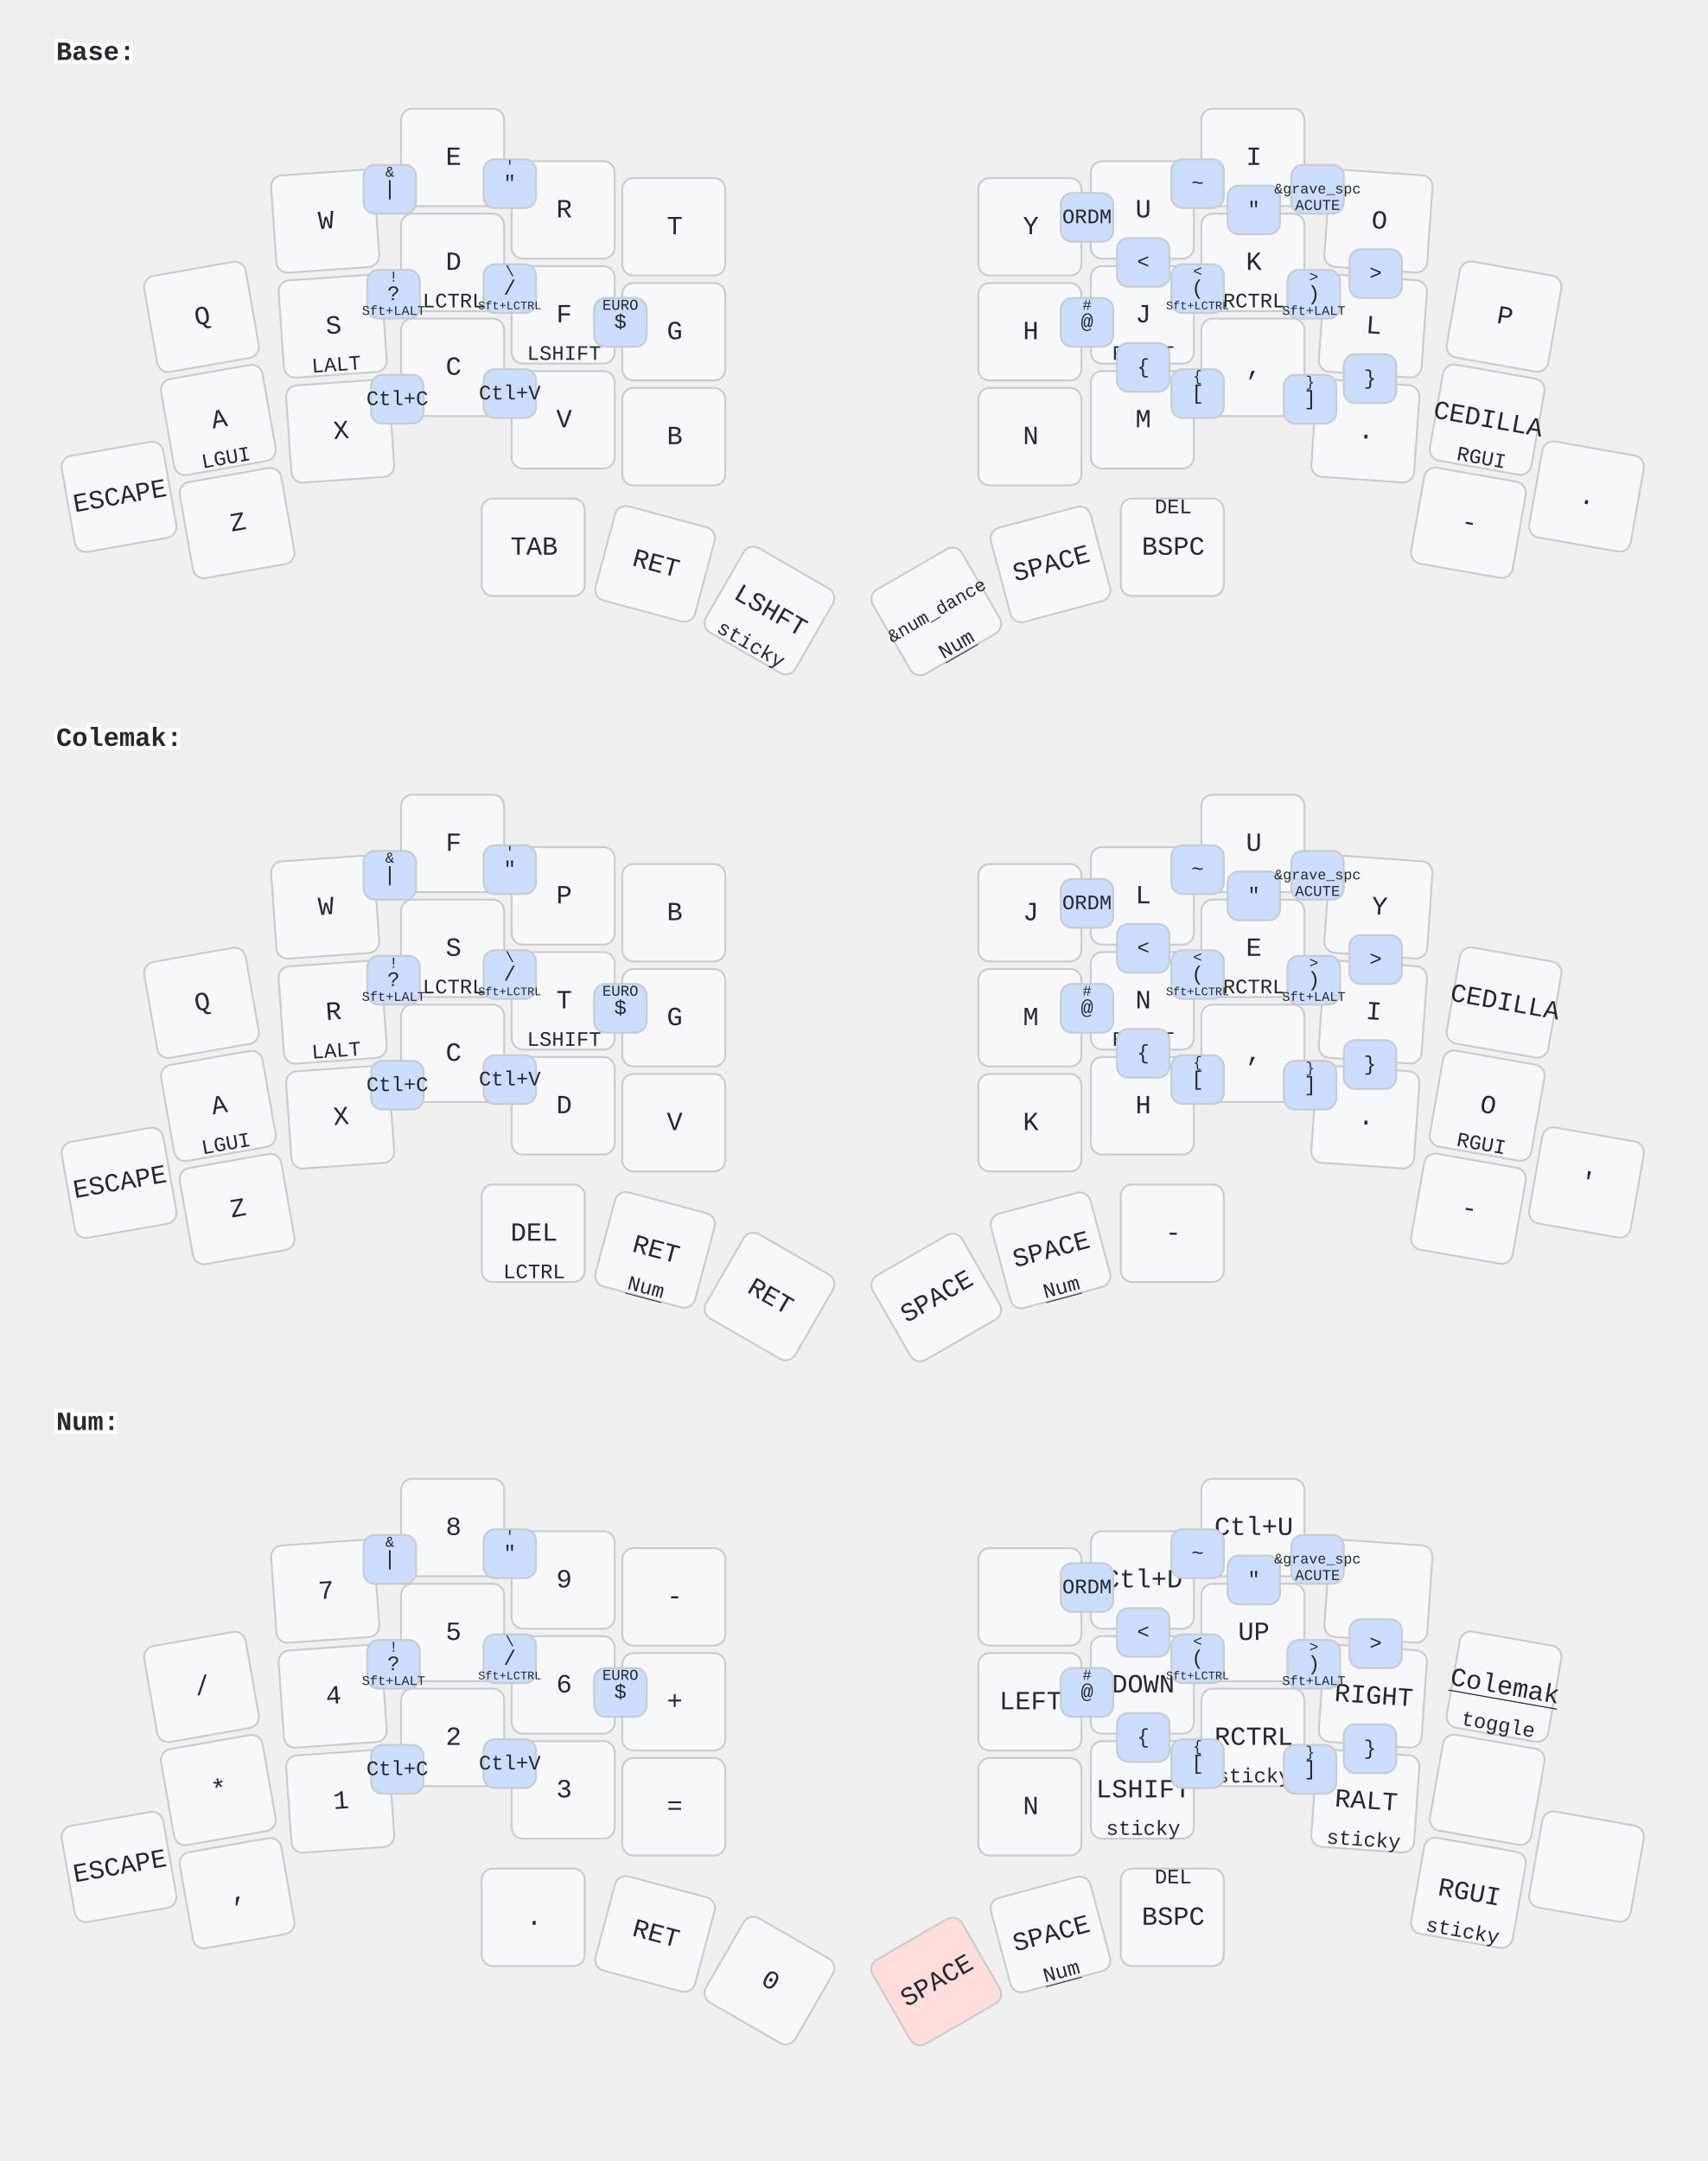
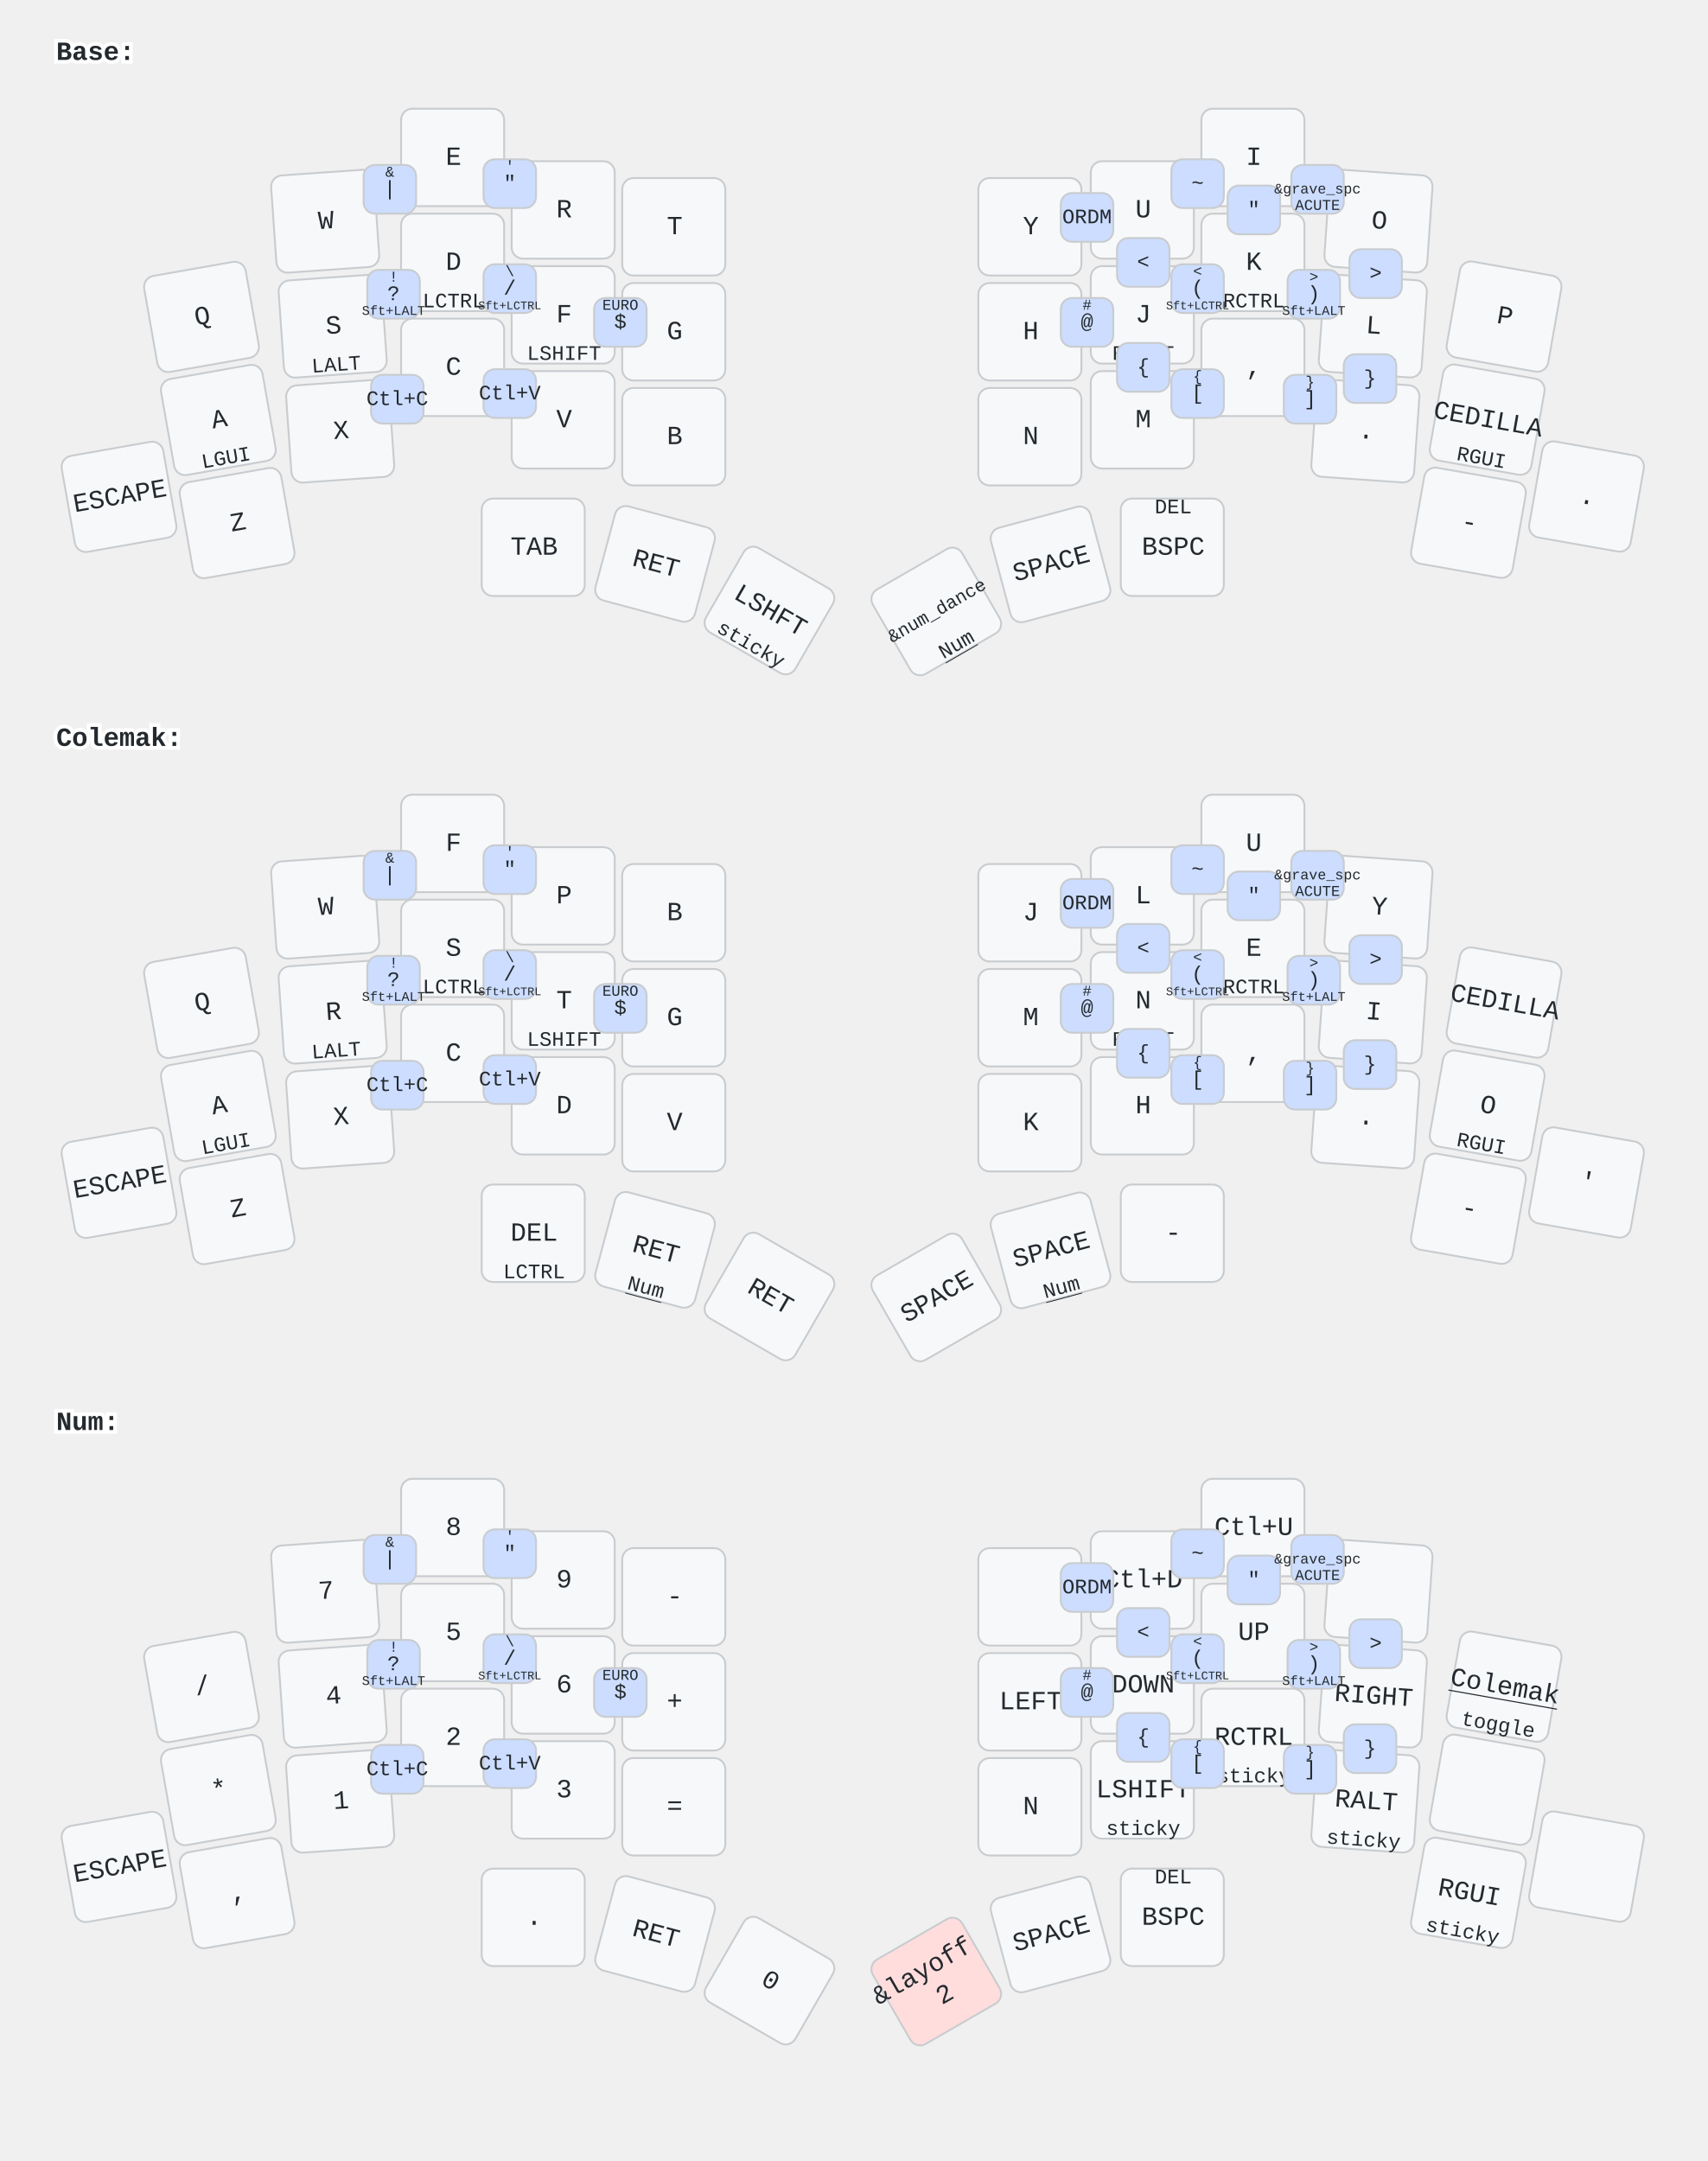
<svg xmlns="http://www.w3.org/2000/svg" width="911" height="1153" viewBox="0 0 911 1153" class="keymap">
  <style>/* inherit to force styles through use tags */
svg path {
    fill: inherit;
}

/* font and background color specifications */
svg.keymap {
    font-family: SFMono-Regular,Consolas,Liberation Mono,Menlo,monospace;
    font-size: 14px;
    font-kerning: normal;
    text-rendering: optimizeLegibility;
    fill: #24292e;
}

/* default key styling */
rect.key {
    fill: #f6f8fa;
}

rect.key, rect.combo {
    stroke: #c9cccf;
    stroke-width: 1;
}

/* default key side styling, only used is draw_key_sides is set */
rect.side {
    filter: brightness(90%);
}

/* color accent for combo boxes */
rect.combo, rect.combo-separate {
    fill: #cdf;
}

/* color accent for held keys */
rect.held, rect.combo.held {
    fill: #fdd;
}

/* color accent for ghost (optional) keys */
rect.ghost, rect.combo.ghost {
    stroke-dasharray: 4, 4;
    stroke-width: 2;
}

text {
    text-anchor: middle;
    dominant-baseline: middle;
}

/* styling for layer labels */
text.label {
    font-weight: bold;
    text-anchor: start;
    stroke: white;
    stroke-width: 4;
    paint-order: stroke;
}

/* styling for optional footer */
text.footer {
    text-anchor: end;
    dominant-baseline: auto;
    stroke: white;
    stroke-width: 4;
    paint-order: stroke;
}

/* styling for combo tap, and key non-tap label text */
text.combo, text.hold, text.shifted, text.left, text.right {
    font-size: 11px;
}

text.hold {
    text-anchor: middle;
    dominant-baseline: auto;
}

text.shifted {
    text-anchor: middle;
    dominant-baseline: hanging;
}

text.left {
    text-anchor: start;
}

text.right {
    text-anchor: end;
}

text.layer-activator {
    text-decoration: underline;
}

/* styling for hold/shifted label text in combo box */
text.combo.hold, text.combo.shifted, text.combo.left, text.combo.right {
    font-size: 8px;
}

/* lighter symbol for transparent keys */
text.trans {
    fill: #7b7e81;
}

/* styling for combo dendrons */
path.combo {
    stroke-width: 1;
    stroke: gray;
    fill: none;
}

/* Start Tabler Icons Cleanup */
/* cannot use height/width with glyphs */
.icon-tabler &gt; path {
    fill: inherit;
    stroke: inherit;
    stroke-width: 2;
}
/* hide tabler's default box */
.icon-tabler &gt; path[stroke="none"][fill="none"] {
    visibility: hidden;
}
/* End Tabler Icons Cleanup */
</style>
  <g transform="translate(30, 0)" class="layer-Base">
    <text x="0" y="28" class="label" id="Base">Base:</text>
    <g transform="translate(0, 56)">
      <g transform="translate(78, 113) rotate(-10.0)" class="key keypos-0">
        <rect rx="6" ry="6" x="-28" y="-26" width="55" height="52" class="key" />
        <text x="0" y="0" class="key tap">Q</text>
      </g>
      <g transform="translate(144, 62) rotate(-4.0)" class="key keypos-1">
        <rect rx="6" ry="6" x="-28" y="-26" width="55" height="52" class="key" />
        <text x="0" y="0" class="key tap">W</text>
      </g>
      <g transform="translate(212, 28)" class="key keypos-2">
        <rect rx="6" ry="6" x="-28" y="-26" width="55" height="52" class="key" />
        <text x="0" y="0" class="key tap">E</text>
      </g>
      <g transform="translate(271, 56)" class="key keypos-3">
        <rect rx="6" ry="6" x="-28" y="-26" width="55" height="52" class="key" />
        <text x="0" y="0" class="key tap">R</text>
      </g>
      <g transform="translate(330, 65)" class="key keypos-4">
        <rect rx="6" ry="6" x="-28" y="-26" width="55" height="52" class="key" />
        <text x="0" y="0" class="key tap">T</text>
      </g>
      <g transform="translate(520, 65)" class="key keypos-5">
        <rect rx="6" ry="6" x="-28" y="-26" width="55" height="52" class="key" />
        <text x="0" y="0" class="key tap">Y</text>
      </g>
      <g transform="translate(580, 56)" class="key keypos-6">
        <rect rx="6" ry="6" x="-28" y="-26" width="55" height="52" class="key" />
        <text x="0" y="0" class="key tap">U</text>
      </g>
      <g transform="translate(639, 28)" class="key keypos-7">
        <rect rx="6" ry="6" x="-28" y="-26" width="55" height="52" class="key" />
        <text x="0" y="0" class="key tap">I</text>
      </g>
      <g transform="translate(706, 62) rotate(4.0)" class="key keypos-8">
        <rect rx="6" ry="6" x="-28" y="-26" width="55" height="52" class="key" />
        <text x="0" y="0" class="key tap">O</text>
      </g>
      <g transform="translate(773, 113) rotate(10.0)" class="key keypos-9">
        <rect rx="6" ry="6" x="-28" y="-26" width="55" height="52" class="key" />
        <text x="0" y="0" class="key tap">P</text>
      </g>
      <g transform="translate(87, 168) rotate(-10.0)" class="key keypos-10">
        <rect rx="6" ry="6" x="-28" y="-26" width="55" height="52" class="key" />
        <text x="0" y="0" class="key tap">A</text>
        <text x="0" y="24" class="key hold">LGUI</text>
      </g>
      <g transform="translate(148, 118) rotate(-4.0)" class="key keypos-11">
        <rect rx="6" ry="6" x="-28" y="-26" width="55" height="52" class="key" />
        <text x="0" y="0" class="key tap">S</text>
        <text x="0" y="24" class="key hold">LALT</text>
      </g>
      <g transform="translate(212, 84)" class="key keypos-12">
        <rect rx="6" ry="6" x="-28" y="-26" width="55" height="52" class="key" />
        <text x="0" y="0" class="key tap">D</text>
        <text x="0" y="24" class="key hold">LCTRL</text>
      </g>
      <g transform="translate(271, 112)" class="key keypos-13">
        <rect rx="6" ry="6" x="-28" y="-26" width="55" height="52" class="key" />
        <text x="0" y="0" class="key tap">F</text>
        <text x="0" y="24" class="key hold">LSHIFT</text>
      </g>
      <g transform="translate(330, 121)" class="key keypos-14">
        <rect rx="6" ry="6" x="-28" y="-26" width="55" height="52" class="key" />
        <text x="0" y="0" class="key tap">G</text>
      </g>
      <g transform="translate(520, 121)" class="key keypos-15">
        <rect rx="6" ry="6" x="-28" y="-26" width="55" height="52" class="key" />
        <text x="0" y="0" class="key tap">H</text>
      </g>
      <g transform="translate(580, 112)" class="key keypos-16">
        <rect rx="6" ry="6" x="-28" y="-26" width="55" height="52" class="key" />
        <text x="0" y="0" class="key tap">J</text>
        <text x="0" y="24" class="key hold">RSHFT</text>
      </g>
      <g transform="translate(639, 84)" class="key keypos-17">
        <rect rx="6" ry="6" x="-28" y="-26" width="55" height="52" class="key" />
        <text x="0" y="0" class="key tap">K</text>
        <text x="0" y="24" class="key hold">RCTRL</text>
      </g>
      <g transform="translate(703, 118) rotate(4.0)" class="key keypos-18">
        <rect rx="6" ry="6" x="-28" y="-26" width="55" height="52" class="key" />
        <text x="0" y="0" class="key tap">L</text>
        <text x="0" y="24" class="key hold">LALT</text>
      </g>
      <g transform="translate(764, 168) rotate(10.0)" class="key keypos-19">
        <rect rx="6" ry="6" x="-28" y="-26" width="55" height="52" class="key" />
        <text x="0" y="0" class="key tap">CEDILLA</text>
        <text x="0" y="24" class="key hold">RGUI</text>
      </g>
      <g transform="translate(34, 209) rotate(-10.0)" class="key keypos-20">
        <rect rx="6" ry="6" x="-28" y="-26" width="55" height="52" class="key" />
        <text x="0" y="0" class="key tap">ESCAPE</text>
      </g>
      <g transform="translate(97, 223) rotate(-10.0)" class="key keypos-21">
        <rect rx="6" ry="6" x="-28" y="-26" width="55" height="52" class="key" />
        <text x="0" y="0" class="key tap">Z</text>
      </g>
      <g transform="translate(152, 174) rotate(-4.0)" class="key keypos-22">
        <rect rx="6" ry="6" x="-28" y="-26" width="55" height="52" class="key" />
        <text x="0" y="0" class="key tap">X</text>
      </g>
      <g transform="translate(212, 140)" class="key keypos-23">
        <rect rx="6" ry="6" x="-28" y="-26" width="55" height="52" class="key" />
        <text x="0" y="0" class="key tap">C</text>
      </g>
      <g transform="translate(271, 168)" class="key keypos-24">
        <rect rx="6" ry="6" x="-28" y="-26" width="55" height="52" class="key" />
        <text x="0" y="0" class="key tap">V</text>
      </g>
      <g transform="translate(330, 177)" class="key keypos-25">
        <rect rx="6" ry="6" x="-28" y="-26" width="55" height="52" class="key" />
        <text x="0" y="0" class="key tap">B</text>
      </g>
      <g transform="translate(520, 177)" class="key keypos-26">
        <rect rx="6" ry="6" x="-28" y="-26" width="55" height="52" class="key" />
        <text x="0" y="0" class="key tap">N</text>
      </g>
      <g transform="translate(580, 168)" class="key keypos-27">
        <rect rx="6" ry="6" x="-28" y="-26" width="55" height="52" class="key" />
        <text x="0" y="0" class="key tap">M</text>
      </g>
      <g transform="translate(639, 140)" class="key keypos-28">
        <rect rx="6" ry="6" x="-28" y="-26" width="55" height="52" class="key" />
        <text x="0" y="0" class="key tap">,</text>
      </g>
      <g transform="translate(699, 174) rotate(4.0)" class="key keypos-29">
        <rect rx="6" ry="6" x="-28" y="-26" width="55" height="52" class="key" />
        <text x="0" y="0" class="key tap">.</text>
      </g>
      <g transform="translate(754, 223) rotate(10.0)" class="key keypos-30">
        <rect rx="6" ry="6" x="-28" y="-26" width="55" height="52" class="key" />
        <text x="0" y="0" class="key tap">-</text>
      </g>
      <g transform="translate(817, 209) rotate(10.0)" class="key keypos-31">
        <rect rx="6" ry="6" x="-28" y="-26" width="55" height="52" class="key" />
        <text x="0" y="0" class="key tap">.</text>
      </g>
      <g transform="translate(255, 236)" class="key keypos-32">
        <rect rx="6" ry="6" x="-28" y="-26" width="55" height="52" class="key" />
        <text x="0" y="0" class="key tap">TAB</text>
      </g>
      <g transform="translate(320, 245) rotate(15.0)" class="key keypos-33">
        <rect rx="6" ry="6" x="-28" y="-26" width="55" height="52" class="key" />
        <text x="0" y="0" class="key tap">RET</text>
      </g>
      <g transform="translate(381, 270) rotate(30.0)" class="key keypos-34">
        <rect rx="6" ry="6" x="-28" y="-26" width="55" height="52" class="key" />
        <text x="0" y="0" class="key tap">LSHFT</text>
        <text x="0" y="24" class="key hold">sticky</text>
      </g>
      <g transform="translate(470, 270) rotate(-30.0)" class="key keypos-35">
        <rect rx="6" ry="6" x="-28" y="-26" width="55" height="52" class="key" />
        <text x="0" y="0" class="key tap">
          <tspan style="font-size: 70%">&amp;num_dance</tspan>
        </text>
        <a href="#Num">
          <text x="0" y="24" class="key hold layer-activator">Num</text>
        </a>
      </g>
      <g transform="translate(531, 245) rotate(-15.0)" class="key keypos-36">
        <rect rx="6" ry="6" x="-28" y="-26" width="55" height="52" class="key" />
        <text x="0" y="0" class="key tap">SPACE</text>
      </g>
      <g transform="translate(596, 236)" class="key keypos-37">
        <rect rx="6" ry="6" x="-28" y="-26" width="55" height="52" class="key" />
        <text x="0" y="0" class="key tap">BSPC</text>
        <text x="0" y="-24" class="key shifted">DEL</text>
      </g>
      <g class="combo combopos-0">
        <rect rx="6" ry="6" x="166" y="88" width="28" height="26" class="combo" />
        <text x="180" y="101" class="combo tap">?</text>
        <text x="180" y="112" class="combo hold">
          <tspan style="font-size: 88%">Sft+LALT</tspan>
        </text>
        <text x="180" y="90" class="combo shifted">!</text>
      </g>
      <g class="combo combopos-1">
        <rect rx="6" ry="6" x="228" y="85" width="28" height="26" class="combo" />
        <text x="242" y="98" class="combo tap">/</text>
        <text x="242" y="109" class="combo hold">
          <tspan style="font-size: 78%">Sft+LCTRL</tspan>
        </text>
        <text x="242" y="87" class="combo shifted">\</text>
      </g>
      <g class="combo combopos-2">
        <rect rx="6" ry="6" x="168" y="144" width="28" height="26" class="combo" />
        <text x="182" y="157" class="combo tap">Ctl+C</text>
      </g>
      <g class="combo combopos-3">
        <rect rx="6" ry="6" x="228" y="141" width="28" height="26" class="combo" />
        <text x="242" y="154" class="combo tap">Ctl+V</text>
      </g>
      <g class="combo combopos-4">
        <rect rx="6" ry="6" x="595" y="85" width="28" height="26" class="combo" />
        <text x="609" y="98" class="combo tap">(</text>
        <text x="609" y="109" class="combo hold">
          <tspan style="font-size: 78%">Sft+LCTRL</tspan>
        </text>
        <text x="609" y="87" class="combo shifted">&lt;</text>
      </g>
      <g class="combo combopos-5">
        <rect rx="6" ry="6" x="657" y="88" width="28" height="26" class="combo" />
        <text x="671" y="101" class="combo tap">)</text>
        <text x="671" y="112" class="combo hold">
          <tspan style="font-size: 88%">Sft+LALT</tspan>
        </text>
        <text x="671" y="90" class="combo shifted">&gt;</text>
      </g>
      <g class="combo combopos-6">
        <rect rx="6" ry="6" x="595" y="141" width="28" height="26" class="combo" />
        <text x="609" y="154" class="combo tap">[</text>
        <text x="609" y="143" class="combo shifted">{</text>
      </g>
      <g class="combo combopos-7">
        <rect rx="6" ry="6" x="655" y="144" width="28" height="26" class="combo" />
        <text x="669" y="157" class="combo tap">]</text>
        <text x="669" y="146" class="combo shifted">}</text>
      </g>
      <g class="combo combopos-8">
        <rect rx="6" ry="6" x="228" y="29" width="28" height="26" class="combo" />
        <text x="242" y="42" class="combo tap">"</text>
        <text x="242" y="31" class="combo shifted">'</text>
      </g>
      <g class="combo combopos-9">
        <rect rx="6" ry="6" x="164" y="32" width="28" height="26" class="combo" />
        <text x="178" y="45" class="combo tap">|</text>
        <text x="178" y="34" class="combo shifted">&amp;</text>
      </g>
      <g class="combo combopos-10">
        <rect rx="6" ry="6" x="287" y="103" width="28" height="26" class="combo" />
        <text x="301" y="116" class="combo tap">$</text>
        <text x="301" y="105" class="combo shifted">EURO</text>
      </g>
      <g class="combo combopos-11">
        <rect rx="6" ry="6" x="536" y="103" width="28" height="26" class="combo" />
        <text x="550" y="116" class="combo tap">@</text>
        <text x="550" y="105" class="combo shifted">#</text>
      </g>
      <g class="combo combopos-12">
        <rect rx="6" ry="6" x="536" y="47" width="28" height="26" class="combo" />
        <text x="550" y="60" class="combo tap">ORDM</text>
      </g>
      <g class="combo combopos-13">
        <rect rx="6" ry="6" x="595" y="29" width="28" height="26" class="combo" />
        <text x="609" y="42" class="combo tap">~</text>
      </g>
      <g class="combo combopos-14">
        <rect rx="6" ry="6" x="625" y="43" width="28" height="26" class="combo" />
        <text x="639" y="56" class="combo tap">"</text>
      </g>
      <g class="combo combopos-15">
        <rect rx="6" ry="6" x="566" y="71" width="28" height="26" class="combo" />
        <text x="580" y="84" class="combo tap">&lt;</text>
      </g>
      <g class="combo combopos-16">
        <rect rx="6" ry="6" x="690" y="77" width="28" height="26" class="combo" />
        <text x="704" y="90" class="combo tap">&gt;</text>
      </g>
      <g class="combo combopos-17">
        <rect rx="6" ry="6" x="566" y="127" width="28" height="26" class="combo" />
        <text x="580" y="140" class="combo tap">{</text>
      </g>
      <g class="combo combopos-18">
        <rect rx="6" ry="6" x="687" y="133" width="28" height="26" class="combo" />
        <text x="701" y="146" class="combo tap">}</text>
      </g>
      <g class="combo combopos-19">
        <rect rx="6" ry="6" x="659" y="32" width="28" height="26" class="combo" />
        <text x="673" y="45" class="combo tap">
          <tspan style="font-size: 70%">&amp;grave_spc</tspan>
        </text>
        <text x="673" y="56" class="combo hold">ACUTE</text>
      </g>
    </g>
  </g>
  <g transform="translate(30, 366)" class="layer-Colemak">
    <text x="0" y="28" class="label" id="Colemak">Colemak:</text>
    <g transform="translate(0, 56)">
      <g transform="translate(78, 113) rotate(-10.0)" class="key keypos-0">
        <rect rx="6" ry="6" x="-28" y="-26" width="55" height="52" class="key" />
        <text x="0" y="0" class="key tap">Q</text>
      </g>
      <g transform="translate(144, 62) rotate(-4.0)" class="key keypos-1">
        <rect rx="6" ry="6" x="-28" y="-26" width="55" height="52" class="key" />
        <text x="0" y="0" class="key tap">W</text>
      </g>
      <g transform="translate(212, 28)" class="key keypos-2">
        <rect rx="6" ry="6" x="-28" y="-26" width="55" height="52" class="key" />
        <text x="0" y="0" class="key tap">F</text>
      </g>
      <g transform="translate(271, 56)" class="key keypos-3">
        <rect rx="6" ry="6" x="-28" y="-26" width="55" height="52" class="key" />
        <text x="0" y="0" class="key tap">P</text>
      </g>
      <g transform="translate(330, 65)" class="key keypos-4">
        <rect rx="6" ry="6" x="-28" y="-26" width="55" height="52" class="key" />
        <text x="0" y="0" class="key tap">B</text>
      </g>
      <g transform="translate(520, 65)" class="key keypos-5">
        <rect rx="6" ry="6" x="-28" y="-26" width="55" height="52" class="key" />
        <text x="0" y="0" class="key tap">J</text>
      </g>
      <g transform="translate(580, 56)" class="key keypos-6">
        <rect rx="6" ry="6" x="-28" y="-26" width="55" height="52" class="key" />
        <text x="0" y="0" class="key tap">L</text>
      </g>
      <g transform="translate(639, 28)" class="key keypos-7">
        <rect rx="6" ry="6" x="-28" y="-26" width="55" height="52" class="key" />
        <text x="0" y="0" class="key tap">U</text>
      </g>
      <g transform="translate(706, 62) rotate(4.0)" class="key keypos-8">
        <rect rx="6" ry="6" x="-28" y="-26" width="55" height="52" class="key" />
        <text x="0" y="0" class="key tap">Y</text>
      </g>
      <g transform="translate(773, 113) rotate(10.0)" class="key keypos-9">
        <rect rx="6" ry="6" x="-28" y="-26" width="55" height="52" class="key" />
        <text x="0" y="0" class="key tap">CEDILLA</text>
      </g>
      <g transform="translate(87, 168) rotate(-10.0)" class="key keypos-10">
        <rect rx="6" ry="6" x="-28" y="-26" width="55" height="52" class="key" />
        <text x="0" y="0" class="key tap">A</text>
        <text x="0" y="24" class="key hold">LGUI</text>
      </g>
      <g transform="translate(148, 118) rotate(-4.0)" class="key keypos-11">
        <rect rx="6" ry="6" x="-28" y="-26" width="55" height="52" class="key" />
        <text x="0" y="0" class="key tap">R</text>
        <text x="0" y="24" class="key hold">LALT</text>
      </g>
      <g transform="translate(212, 84)" class="key keypos-12">
        <rect rx="6" ry="6" x="-28" y="-26" width="55" height="52" class="key" />
        <text x="0" y="0" class="key tap">S</text>
        <text x="0" y="24" class="key hold">LCTRL</text>
      </g>
      <g transform="translate(271, 112)" class="key keypos-13">
        <rect rx="6" ry="6" x="-28" y="-26" width="55" height="52" class="key" />
        <text x="0" y="0" class="key tap">T</text>
        <text x="0" y="24" class="key hold">LSHIFT</text>
      </g>
      <g transform="translate(330, 121)" class="key keypos-14">
        <rect rx="6" ry="6" x="-28" y="-26" width="55" height="52" class="key" />
        <text x="0" y="0" class="key tap">G</text>
      </g>
      <g transform="translate(520, 121)" class="key keypos-15">
        <rect rx="6" ry="6" x="-28" y="-26" width="55" height="52" class="key" />
        <text x="0" y="0" class="key tap">M</text>
      </g>
      <g transform="translate(580, 112)" class="key keypos-16">
        <rect rx="6" ry="6" x="-28" y="-26" width="55" height="52" class="key" />
        <text x="0" y="0" class="key tap">N</text>
        <text x="0" y="24" class="key hold">RSHFT</text>
      </g>
      <g transform="translate(639, 84)" class="key keypos-17">
        <rect rx="6" ry="6" x="-28" y="-26" width="55" height="52" class="key" />
        <text x="0" y="0" class="key tap">E</text>
        <text x="0" y="24" class="key hold">RCTRL</text>
      </g>
      <g transform="translate(703, 118) rotate(4.0)" class="key keypos-18">
        <rect rx="6" ry="6" x="-28" y="-26" width="55" height="52" class="key" />
        <text x="0" y="0" class="key tap">I</text>
        <text x="0" y="24" class="key hold">LALT</text>
      </g>
      <g transform="translate(764, 168) rotate(10.0)" class="key keypos-19">
        <rect rx="6" ry="6" x="-28" y="-26" width="55" height="52" class="key" />
        <text x="0" y="0" class="key tap">O</text>
        <text x="0" y="24" class="key hold">RGUI</text>
      </g>
      <g transform="translate(34, 209) rotate(-10.0)" class="key keypos-20">
        <rect rx="6" ry="6" x="-28" y="-26" width="55" height="52" class="key" />
        <text x="0" y="0" class="key tap">ESCAPE</text>
      </g>
      <g transform="translate(97, 223) rotate(-10.0)" class="key keypos-21">
        <rect rx="6" ry="6" x="-28" y="-26" width="55" height="52" class="key" />
        <text x="0" y="0" class="key tap">Z</text>
      </g>
      <g transform="translate(152, 174) rotate(-4.0)" class="key keypos-22">
        <rect rx="6" ry="6" x="-28" y="-26" width="55" height="52" class="key" />
        <text x="0" y="0" class="key tap">X</text>
      </g>
      <g transform="translate(212, 140)" class="key keypos-23">
        <rect rx="6" ry="6" x="-28" y="-26" width="55" height="52" class="key" />
        <text x="0" y="0" class="key tap">C</text>
      </g>
      <g transform="translate(271, 168)" class="key keypos-24">
        <rect rx="6" ry="6" x="-28" y="-26" width="55" height="52" class="key" />
        <text x="0" y="0" class="key tap">D</text>
      </g>
      <g transform="translate(330, 177)" class="key keypos-25">
        <rect rx="6" ry="6" x="-28" y="-26" width="55" height="52" class="key" />
        <text x="0" y="0" class="key tap">V</text>
      </g>
      <g transform="translate(520, 177)" class="key keypos-26">
        <rect rx="6" ry="6" x="-28" y="-26" width="55" height="52" class="key" />
        <text x="0" y="0" class="key tap">K</text>
      </g>
      <g transform="translate(580, 168)" class="key keypos-27">
        <rect rx="6" ry="6" x="-28" y="-26" width="55" height="52" class="key" />
        <text x="0" y="0" class="key tap">H</text>
      </g>
      <g transform="translate(639, 140)" class="key keypos-28">
        <rect rx="6" ry="6" x="-28" y="-26" width="55" height="52" class="key" />
        <text x="0" y="0" class="key tap">,</text>
      </g>
      <g transform="translate(699, 174) rotate(4.0)" class="key keypos-29">
        <rect rx="6" ry="6" x="-28" y="-26" width="55" height="52" class="key" />
        <text x="0" y="0" class="key tap">.</text>
      </g>
      <g transform="translate(754, 223) rotate(10.0)" class="key keypos-30">
        <rect rx="6" ry="6" x="-28" y="-26" width="55" height="52" class="key" />
        <text x="0" y="0" class="key tap">-</text>
      </g>
      <g transform="translate(817, 209) rotate(10.0)" class="key keypos-31">
        <rect rx="6" ry="6" x="-28" y="-26" width="55" height="52" class="key" />
        <text x="0" y="0" class="key tap">'</text>
      </g>
      <g transform="translate(255, 236)" class="key keypos-32">
        <rect rx="6" ry="6" x="-28" y="-26" width="55" height="52" class="key" />
        <text x="0" y="0" class="key tap">DEL</text>
        <text x="0" y="24" class="key hold">LCTRL</text>
      </g>
      <g transform="translate(320, 245) rotate(15.0)" class="key keypos-33">
        <rect rx="6" ry="6" x="-28" y="-26" width="55" height="52" class="key" />
        <text x="0" y="0" class="key tap">RET</text>
        <a href="#Num">
          <text x="0" y="24" class="key hold layer-activator">Num</text>
        </a>
      </g>
      <g transform="translate(381, 270) rotate(30.0)" class="key keypos-34">
        <rect rx="6" ry="6" x="-28" y="-26" width="55" height="52" class="key" />
        <text x="0" y="0" class="key tap">RET</text>
      </g>
      <g transform="translate(470, 270) rotate(-30.0)" class="key keypos-35">
        <rect rx="6" ry="6" x="-28" y="-26" width="55" height="52" class="key" />
        <text x="0" y="0" class="key tap">SPACE</text>
      </g>
      <g transform="translate(531, 245) rotate(-15.0)" class="key keypos-36">
        <rect rx="6" ry="6" x="-28" y="-26" width="55" height="52" class="key" />
        <text x="0" y="0" class="key tap">SPACE</text>
        <a href="#Num">
          <text x="0" y="24" class="key hold layer-activator">Num</text>
        </a>
      </g>
      <g transform="translate(596, 236)" class="key keypos-37">
        <rect rx="6" ry="6" x="-28" y="-26" width="55" height="52" class="key" />
        <text x="0" y="0" class="key tap">-</text>
      </g>
      <g class="combo combopos-0">
        <rect rx="6" ry="6" x="166" y="88" width="28" height="26" class="combo" />
        <text x="180" y="101" class="combo tap">?</text>
        <text x="180" y="112" class="combo hold">
          <tspan style="font-size: 88%">Sft+LALT</tspan>
        </text>
        <text x="180" y="90" class="combo shifted">!</text>
      </g>
      <g class="combo combopos-1">
        <rect rx="6" ry="6" x="228" y="85" width="28" height="26" class="combo" />
        <text x="242" y="98" class="combo tap">/</text>
        <text x="242" y="109" class="combo hold">
          <tspan style="font-size: 78%">Sft+LCTRL</tspan>
        </text>
        <text x="242" y="87" class="combo shifted">\</text>
      </g>
      <g class="combo combopos-2">
        <rect rx="6" ry="6" x="168" y="144" width="28" height="26" class="combo" />
        <text x="182" y="157" class="combo tap">Ctl+C</text>
      </g>
      <g class="combo combopos-3">
        <rect rx="6" ry="6" x="228" y="141" width="28" height="26" class="combo" />
        <text x="242" y="154" class="combo tap">Ctl+V</text>
      </g>
      <g class="combo combopos-4">
        <rect rx="6" ry="6" x="595" y="85" width="28" height="26" class="combo" />
        <text x="609" y="98" class="combo tap">(</text>
        <text x="609" y="109" class="combo hold">
          <tspan style="font-size: 78%">Sft+LCTRL</tspan>
        </text>
        <text x="609" y="87" class="combo shifted">&lt;</text>
      </g>
      <g class="combo combopos-5">
        <rect rx="6" ry="6" x="657" y="88" width="28" height="26" class="combo" />
        <text x="671" y="101" class="combo tap">)</text>
        <text x="671" y="112" class="combo hold">
          <tspan style="font-size: 88%">Sft+LALT</tspan>
        </text>
        <text x="671" y="90" class="combo shifted">&gt;</text>
      </g>
      <g class="combo combopos-6">
        <rect rx="6" ry="6" x="595" y="141" width="28" height="26" class="combo" />
        <text x="609" y="154" class="combo tap">[</text>
        <text x="609" y="143" class="combo shifted">{</text>
      </g>
      <g class="combo combopos-7">
        <rect rx="6" ry="6" x="655" y="144" width="28" height="26" class="combo" />
        <text x="669" y="157" class="combo tap">]</text>
        <text x="669" y="146" class="combo shifted">}</text>
      </g>
      <g class="combo combopos-8">
        <rect rx="6" ry="6" x="228" y="29" width="28" height="26" class="combo" />
        <text x="242" y="42" class="combo tap">"</text>
        <text x="242" y="31" class="combo shifted">'</text>
      </g>
      <g class="combo combopos-9">
        <rect rx="6" ry="6" x="164" y="32" width="28" height="26" class="combo" />
        <text x="178" y="45" class="combo tap">|</text>
        <text x="178" y="34" class="combo shifted">&amp;</text>
      </g>
      <g class="combo combopos-10">
        <rect rx="6" ry="6" x="287" y="103" width="28" height="26" class="combo" />
        <text x="301" y="116" class="combo tap">$</text>
        <text x="301" y="105" class="combo shifted">EURO</text>
      </g>
      <g class="combo combopos-11">
        <rect rx="6" ry="6" x="536" y="103" width="28" height="26" class="combo" />
        <text x="550" y="116" class="combo tap">@</text>
        <text x="550" y="105" class="combo shifted">#</text>
      </g>
      <g class="combo combopos-12">
        <rect rx="6" ry="6" x="536" y="47" width="28" height="26" class="combo" />
        <text x="550" y="60" class="combo tap">ORDM</text>
      </g>
      <g class="combo combopos-13">
        <rect rx="6" ry="6" x="595" y="29" width="28" height="26" class="combo" />
        <text x="609" y="42" class="combo tap">~</text>
      </g>
      <g class="combo combopos-14">
        <rect rx="6" ry="6" x="625" y="43" width="28" height="26" class="combo" />
        <text x="639" y="56" class="combo tap">"</text>
      </g>
      <g class="combo combopos-15">
        <rect rx="6" ry="6" x="566" y="71" width="28" height="26" class="combo" />
        <text x="580" y="84" class="combo tap">&lt;</text>
      </g>
      <g class="combo combopos-16">
        <rect rx="6" ry="6" x="690" y="77" width="28" height="26" class="combo" />
        <text x="704" y="90" class="combo tap">&gt;</text>
      </g>
      <g class="combo combopos-17">
        <rect rx="6" ry="6" x="566" y="127" width="28" height="26" class="combo" />
        <text x="580" y="140" class="combo tap">{</text>
      </g>
      <g class="combo combopos-18">
        <rect rx="6" ry="6" x="687" y="133" width="28" height="26" class="combo" />
        <text x="701" y="146" class="combo tap">}</text>
      </g>
      <g class="combo combopos-19">
        <rect rx="6" ry="6" x="659" y="32" width="28" height="26" class="combo" />
        <text x="673" y="45" class="combo tap">
          <tspan style="font-size: 70%">&amp;grave_spc</tspan>
        </text>
        <text x="673" y="56" class="combo hold">ACUTE</text>
      </g>
    </g>
  </g>
  <g transform="translate(30, 731)" class="layer-Num">
    <text x="0" y="28" class="label" id="Num">Num:</text>
    <g transform="translate(0, 56)">
      <g transform="translate(78, 113) rotate(-10.0)" class="key keypos-0">
        <rect rx="6" ry="6" x="-28" y="-26" width="55" height="52" class="key" />
        <text x="0" y="0" class="key tap">/</text>
      </g>
      <g transform="translate(144, 62) rotate(-4.0)" class="key keypos-1">
        <rect rx="6" ry="6" x="-28" y="-26" width="55" height="52" class="key" />
        <text x="0" y="0" class="key tap">7</text>
      </g>
      <g transform="translate(212, 28)" class="key keypos-2">
        <rect rx="6" ry="6" x="-28" y="-26" width="55" height="52" class="key" />
        <text x="0" y="0" class="key tap">8</text>
      </g>
      <g transform="translate(271, 56)" class="key keypos-3">
        <rect rx="6" ry="6" x="-28" y="-26" width="55" height="52" class="key" />
        <text x="0" y="0" class="key tap">9</text>
      </g>
      <g transform="translate(330, 65)" class="key keypos-4">
        <rect rx="6" ry="6" x="-28" y="-26" width="55" height="52" class="key" />
        <text x="0" y="0" class="key tap">-</text>
      </g>
      <g transform="translate(520, 65)" class="key keypos-5">
        <rect rx="6" ry="6" x="-28" y="-26" width="55" height="52" class="key" />
      </g>
      <g transform="translate(580, 56)" class="key keypos-6">
        <rect rx="6" ry="6" x="-28" y="-26" width="55" height="52" class="key" />
        <text x="0" y="0" class="key tap">Ctl+D</text>
      </g>
      <g transform="translate(639, 28)" class="key keypos-7">
        <rect rx="6" ry="6" x="-28" y="-26" width="55" height="52" class="key" />
        <text x="0" y="0" class="key tap">Ctl+U</text>
      </g>
      <g transform="translate(706, 62) rotate(4.0)" class="key keypos-8">
        <rect rx="6" ry="6" x="-28" y="-26" width="55" height="52" class="key" />
      </g>
      <g transform="translate(773, 113) rotate(10.0)" class="key keypos-9">
        <rect rx="6" ry="6" x="-28" y="-26" width="55" height="52" class="key" />
        <a href="#Colemak">
          <text x="0" y="0" class="key tap layer-activator">Colemak</text>
        </a>
        <text x="0" y="24" class="key hold">toggle</text>
      </g>
      <g transform="translate(87, 168) rotate(-10.0)" class="key keypos-10">
        <rect rx="6" ry="6" x="-28" y="-26" width="55" height="52" class="key" />
        <text x="0" y="0" class="key tap">*</text>
      </g>
      <g transform="translate(148, 118) rotate(-4.0)" class="key keypos-11">
        <rect rx="6" ry="6" x="-28" y="-26" width="55" height="52" class="key" />
        <text x="0" y="0" class="key tap">4</text>
      </g>
      <g transform="translate(212, 84)" class="key keypos-12">
        <rect rx="6" ry="6" x="-28" y="-26" width="55" height="52" class="key" />
        <text x="0" y="0" class="key tap">5</text>
      </g>
      <g transform="translate(271, 112)" class="key keypos-13">
        <rect rx="6" ry="6" x="-28" y="-26" width="55" height="52" class="key" />
        <text x="0" y="0" class="key tap">6</text>
      </g>
      <g transform="translate(330, 121)" class="key keypos-14">
        <rect rx="6" ry="6" x="-28" y="-26" width="55" height="52" class="key" />
        <text x="0" y="0" class="key tap">+</text>
      </g>
      <g transform="translate(520, 121)" class="key keypos-15">
        <rect rx="6" ry="6" x="-28" y="-26" width="55" height="52" class="key" />
        <text x="0" y="0" class="key tap">LEFT</text>
      </g>
      <g transform="translate(580, 112)" class="key keypos-16">
        <rect rx="6" ry="6" x="-28" y="-26" width="55" height="52" class="key" />
        <text x="0" y="0" class="key tap">DOWN</text>
      </g>
      <g transform="translate(639, 84)" class="key keypos-17">
        <rect rx="6" ry="6" x="-28" y="-26" width="55" height="52" class="key" />
        <text x="0" y="0" class="key tap">UP</text>
      </g>
      <g transform="translate(703, 118) rotate(4.0)" class="key keypos-18">
        <rect rx="6" ry="6" x="-28" y="-26" width="55" height="52" class="key" />
        <text x="0" y="0" class="key tap">RIGHT</text>
      </g>
      <g transform="translate(764, 168) rotate(10.0)" class="key keypos-19">
        <rect rx="6" ry="6" x="-28" y="-26" width="55" height="52" class="key" />
      </g>
      <g transform="translate(34, 209) rotate(-10.0)" class="key keypos-20">
        <rect rx="6" ry="6" x="-28" y="-26" width="55" height="52" class="key" />
        <text x="0" y="0" class="key tap">ESCAPE</text>
      </g>
      <g transform="translate(97, 223) rotate(-10.0)" class="key keypos-21">
        <rect rx="6" ry="6" x="-28" y="-26" width="55" height="52" class="key" />
        <text x="0" y="0" class="key tap">,</text>
      </g>
      <g transform="translate(152, 174) rotate(-4.0)" class="key keypos-22">
        <rect rx="6" ry="6" x="-28" y="-26" width="55" height="52" class="key" />
        <text x="0" y="0" class="key tap">1</text>
      </g>
      <g transform="translate(212, 140)" class="key keypos-23">
        <rect rx="6" ry="6" x="-28" y="-26" width="55" height="52" class="key" />
        <text x="0" y="0" class="key tap">2</text>
      </g>
      <g transform="translate(271, 168)" class="key keypos-24">
        <rect rx="6" ry="6" x="-28" y="-26" width="55" height="52" class="key" />
        <text x="0" y="0" class="key tap">3</text>
      </g>
      <g transform="translate(330, 177)" class="key keypos-25">
        <rect rx="6" ry="6" x="-28" y="-26" width="55" height="52" class="key" />
        <text x="0" y="0" class="key tap">=</text>
      </g>
      <g transform="translate(520, 177)" class="key keypos-26">
        <rect rx="6" ry="6" x="-28" y="-26" width="55" height="52" class="key" />
        <text x="0" y="0" class="key tap">N</text>
      </g>
      <g transform="translate(580, 168)" class="key keypos-27">
        <rect rx="6" ry="6" x="-28" y="-26" width="55" height="52" class="key" />
        <text x="0" y="0" class="key tap">LSHIFT</text>
        <text x="0" y="24" class="key hold">sticky</text>
      </g>
      <g transform="translate(639, 140)" class="key keypos-28">
        <rect rx="6" ry="6" x="-28" y="-26" width="55" height="52" class="key" />
        <text x="0" y="0" class="key tap">RCTRL</text>
        <text x="0" y="24" class="key hold">sticky</text>
      </g>
      <g transform="translate(699, 174) rotate(4.0)" class="key keypos-29">
        <rect rx="6" ry="6" x="-28" y="-26" width="55" height="52" class="key" />
        <text x="0" y="0" class="key tap">RALT</text>
        <text x="0" y="24" class="key hold">sticky</text>
      </g>
      <g transform="translate(754, 223) rotate(10.0)" class="key keypos-30">
        <rect rx="6" ry="6" x="-28" y="-26" width="55" height="52" class="key" />
        <text x="0" y="0" class="key tap">RGUI</text>
        <text x="0" y="24" class="key hold">sticky</text>
      </g>
      <g transform="translate(817, 209) rotate(10.0)" class="key keypos-31">
        <rect rx="6" ry="6" x="-28" y="-26" width="55" height="52" class="key" />
      </g>
      <g transform="translate(255, 236)" class="key keypos-32">
        <rect rx="6" ry="6" x="-28" y="-26" width="55" height="52" class="key" />
        <text x="0" y="0" class="key tap">.</text>
      </g>
      <g transform="translate(320, 245) rotate(15.0)" class="key keypos-33">
        <rect rx="6" ry="6" x="-28" y="-26" width="55" height="52" class="key" />
        <text x="0" y="0" class="key tap">RET</text>
      </g>
      <g transform="translate(381, 270) rotate(30.0)" class="key keypos-34">
        <rect rx="6" ry="6" x="-28" y="-26" width="55" height="52" class="key" />
        <text x="0" y="0" class="key tap">0</text>
      </g>
      <g transform="translate(470, 270) rotate(-30.0)" class="key held keypos-35">
        <rect rx="6" ry="6" x="-28" y="-26" width="55" height="52" class="key held" />
-         <text x="0" y="0" class="key held tap">SPACE</text>
+         <text x="0" y="0" class="key held tap">
+           <tspan x="0" dy="-0.6em">&amp;layoff</tspan>
+           <tspan x="0" dy="1.2em">2</tspan>
+         </text>
      </g>
      <g transform="translate(531, 245) rotate(-15.0)" class="key keypos-36">
        <rect rx="6" ry="6" x="-28" y="-26" width="55" height="52" class="key" />
        <text x="0" y="0" class="key tap">SPACE</text>
-         <a href="#Num">
-           <text x="0" y="24" class="key hold layer-activator">Num</text>
-         </a>
      </g>
      <g transform="translate(596, 236)" class="key keypos-37">
        <rect rx="6" ry="6" x="-28" y="-26" width="55" height="52" class="key" />
        <text x="0" y="0" class="key tap">BSPC</text>
        <text x="0" y="-24" class="key shifted">DEL</text>
      </g>
      <g class="combo combopos-0">
        <rect rx="6" ry="6" x="166" y="88" width="28" height="26" class="combo" />
        <text x="180" y="101" class="combo tap">?</text>
        <text x="180" y="112" class="combo hold">
          <tspan style="font-size: 88%">Sft+LALT</tspan>
        </text>
        <text x="180" y="90" class="combo shifted">!</text>
      </g>
      <g class="combo combopos-1">
        <rect rx="6" ry="6" x="228" y="85" width="28" height="26" class="combo" />
        <text x="242" y="98" class="combo tap">/</text>
        <text x="242" y="109" class="combo hold">
          <tspan style="font-size: 78%">Sft+LCTRL</tspan>
        </text>
        <text x="242" y="87" class="combo shifted">\</text>
      </g>
      <g class="combo combopos-2">
        <rect rx="6" ry="6" x="168" y="144" width="28" height="26" class="combo" />
        <text x="182" y="157" class="combo tap">Ctl+C</text>
      </g>
      <g class="combo combopos-3">
        <rect rx="6" ry="6" x="228" y="141" width="28" height="26" class="combo" />
        <text x="242" y="154" class="combo tap">Ctl+V</text>
      </g>
      <g class="combo combopos-4">
        <rect rx="6" ry="6" x="595" y="85" width="28" height="26" class="combo" />
        <text x="609" y="98" class="combo tap">(</text>
        <text x="609" y="109" class="combo hold">
          <tspan style="font-size: 78%">Sft+LCTRL</tspan>
        </text>
        <text x="609" y="87" class="combo shifted">&lt;</text>
      </g>
      <g class="combo combopos-5">
        <rect rx="6" ry="6" x="657" y="88" width="28" height="26" class="combo" />
        <text x="671" y="101" class="combo tap">)</text>
        <text x="671" y="112" class="combo hold">
          <tspan style="font-size: 88%">Sft+LALT</tspan>
        </text>
        <text x="671" y="90" class="combo shifted">&gt;</text>
      </g>
      <g class="combo combopos-6">
        <rect rx="6" ry="6" x="595" y="141" width="28" height="26" class="combo" />
        <text x="609" y="154" class="combo tap">[</text>
        <text x="609" y="143" class="combo shifted">{</text>
      </g>
      <g class="combo combopos-7">
        <rect rx="6" ry="6" x="655" y="144" width="28" height="26" class="combo" />
        <text x="669" y="157" class="combo tap">]</text>
        <text x="669" y="146" class="combo shifted">}</text>
      </g>
      <g class="combo combopos-8">
        <rect rx="6" ry="6" x="228" y="29" width="28" height="26" class="combo" />
        <text x="242" y="42" class="combo tap">"</text>
        <text x="242" y="31" class="combo shifted">'</text>
      </g>
      <g class="combo combopos-9">
        <rect rx="6" ry="6" x="164" y="32" width="28" height="26" class="combo" />
        <text x="178" y="45" class="combo tap">|</text>
        <text x="178" y="34" class="combo shifted">&amp;</text>
      </g>
      <g class="combo combopos-10">
        <rect rx="6" ry="6" x="287" y="103" width="28" height="26" class="combo" />
        <text x="301" y="116" class="combo tap">$</text>
        <text x="301" y="105" class="combo shifted">EURO</text>
      </g>
      <g class="combo combopos-11">
        <rect rx="6" ry="6" x="536" y="103" width="28" height="26" class="combo" />
        <text x="550" y="116" class="combo tap">@</text>
        <text x="550" y="105" class="combo shifted">#</text>
      </g>
      <g class="combo combopos-12">
        <rect rx="6" ry="6" x="536" y="47" width="28" height="26" class="combo" />
        <text x="550" y="60" class="combo tap">ORDM</text>
      </g>
      <g class="combo combopos-13">
        <rect rx="6" ry="6" x="595" y="29" width="28" height="26" class="combo" />
        <text x="609" y="42" class="combo tap">~</text>
      </g>
      <g class="combo combopos-14">
        <rect rx="6" ry="6" x="625" y="43" width="28" height="26" class="combo" />
        <text x="639" y="56" class="combo tap">"</text>
      </g>
      <g class="combo combopos-15">
        <rect rx="6" ry="6" x="566" y="71" width="28" height="26" class="combo" />
        <text x="580" y="84" class="combo tap">&lt;</text>
      </g>
      <g class="combo combopos-16">
        <rect rx="6" ry="6" x="690" y="77" width="28" height="26" class="combo" />
        <text x="704" y="90" class="combo tap">&gt;</text>
      </g>
      <g class="combo combopos-17">
        <rect rx="6" ry="6" x="566" y="127" width="28" height="26" class="combo" />
        <text x="580" y="140" class="combo tap">{</text>
      </g>
      <g class="combo combopos-18">
        <rect rx="6" ry="6" x="687" y="133" width="28" height="26" class="combo" />
        <text x="701" y="146" class="combo tap">}</text>
      </g>
      <g class="combo combopos-19">
        <rect rx="6" ry="6" x="659" y="32" width="28" height="26" class="combo" />
        <text x="673" y="45" class="combo tap">
          <tspan style="font-size: 70%">&amp;grave_spc</tspan>
        </text>
        <text x="673" y="56" class="combo hold">ACUTE</text>
      </g>
    </g>
  </g>
</svg>
